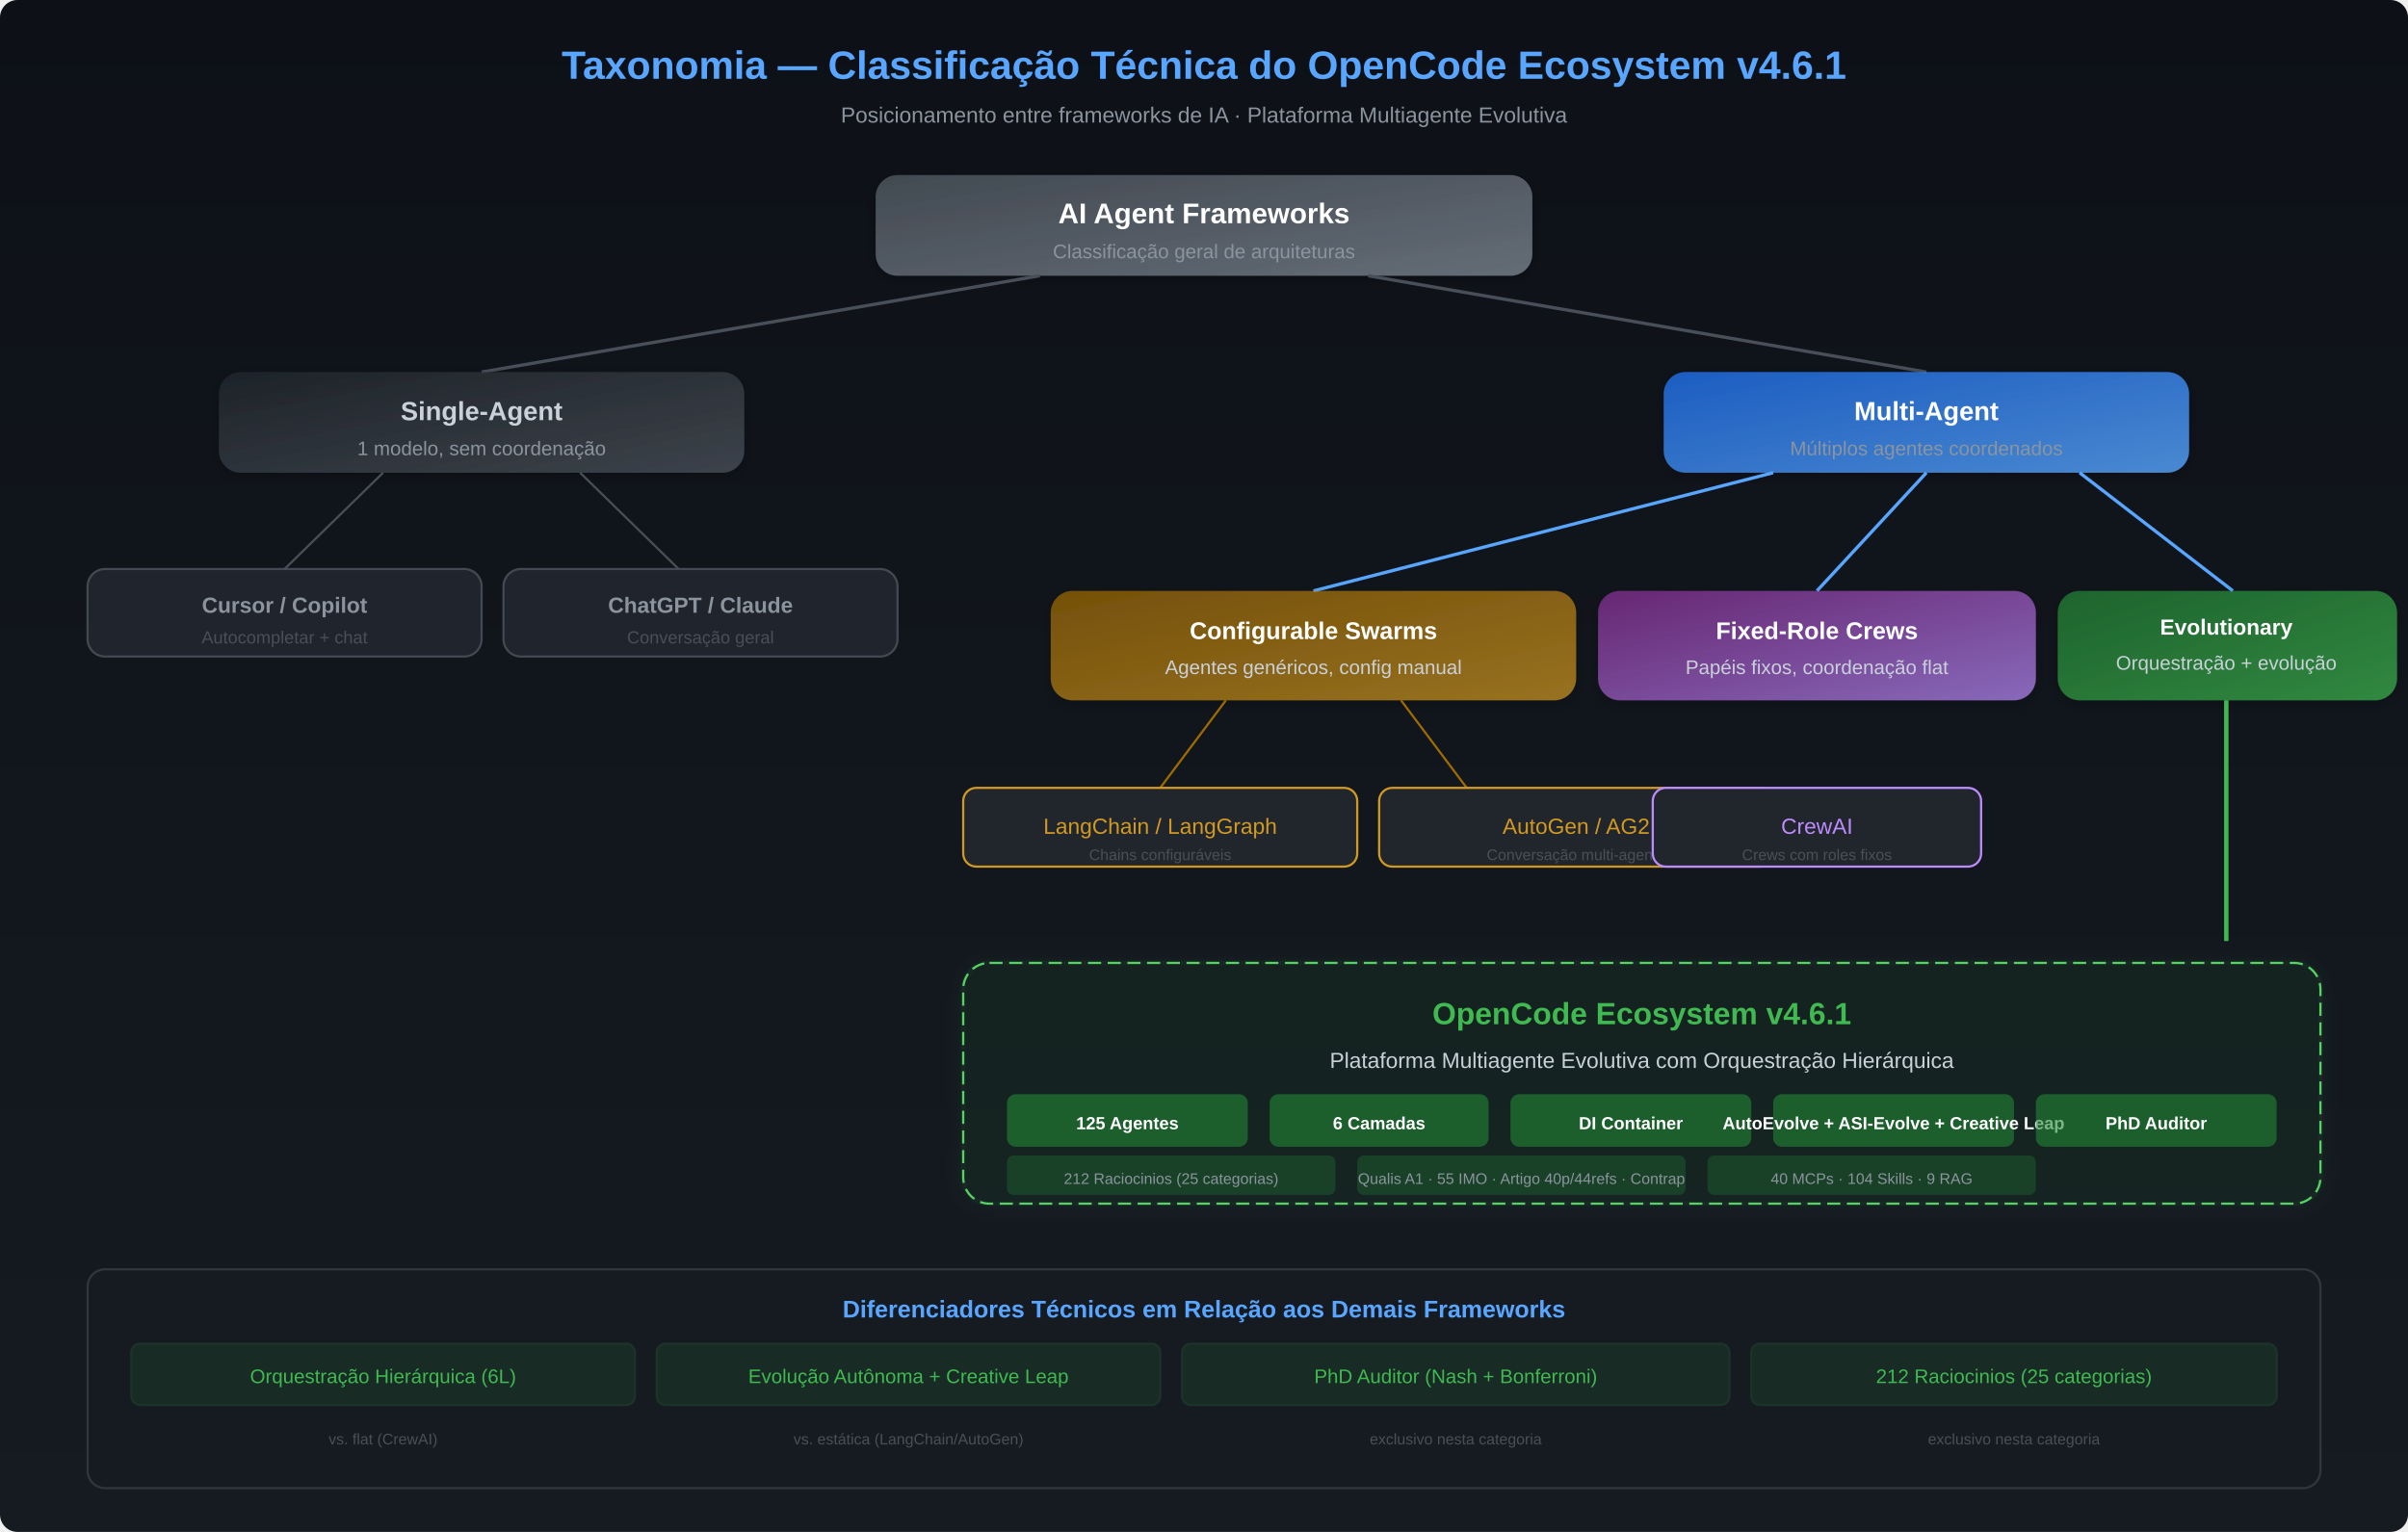
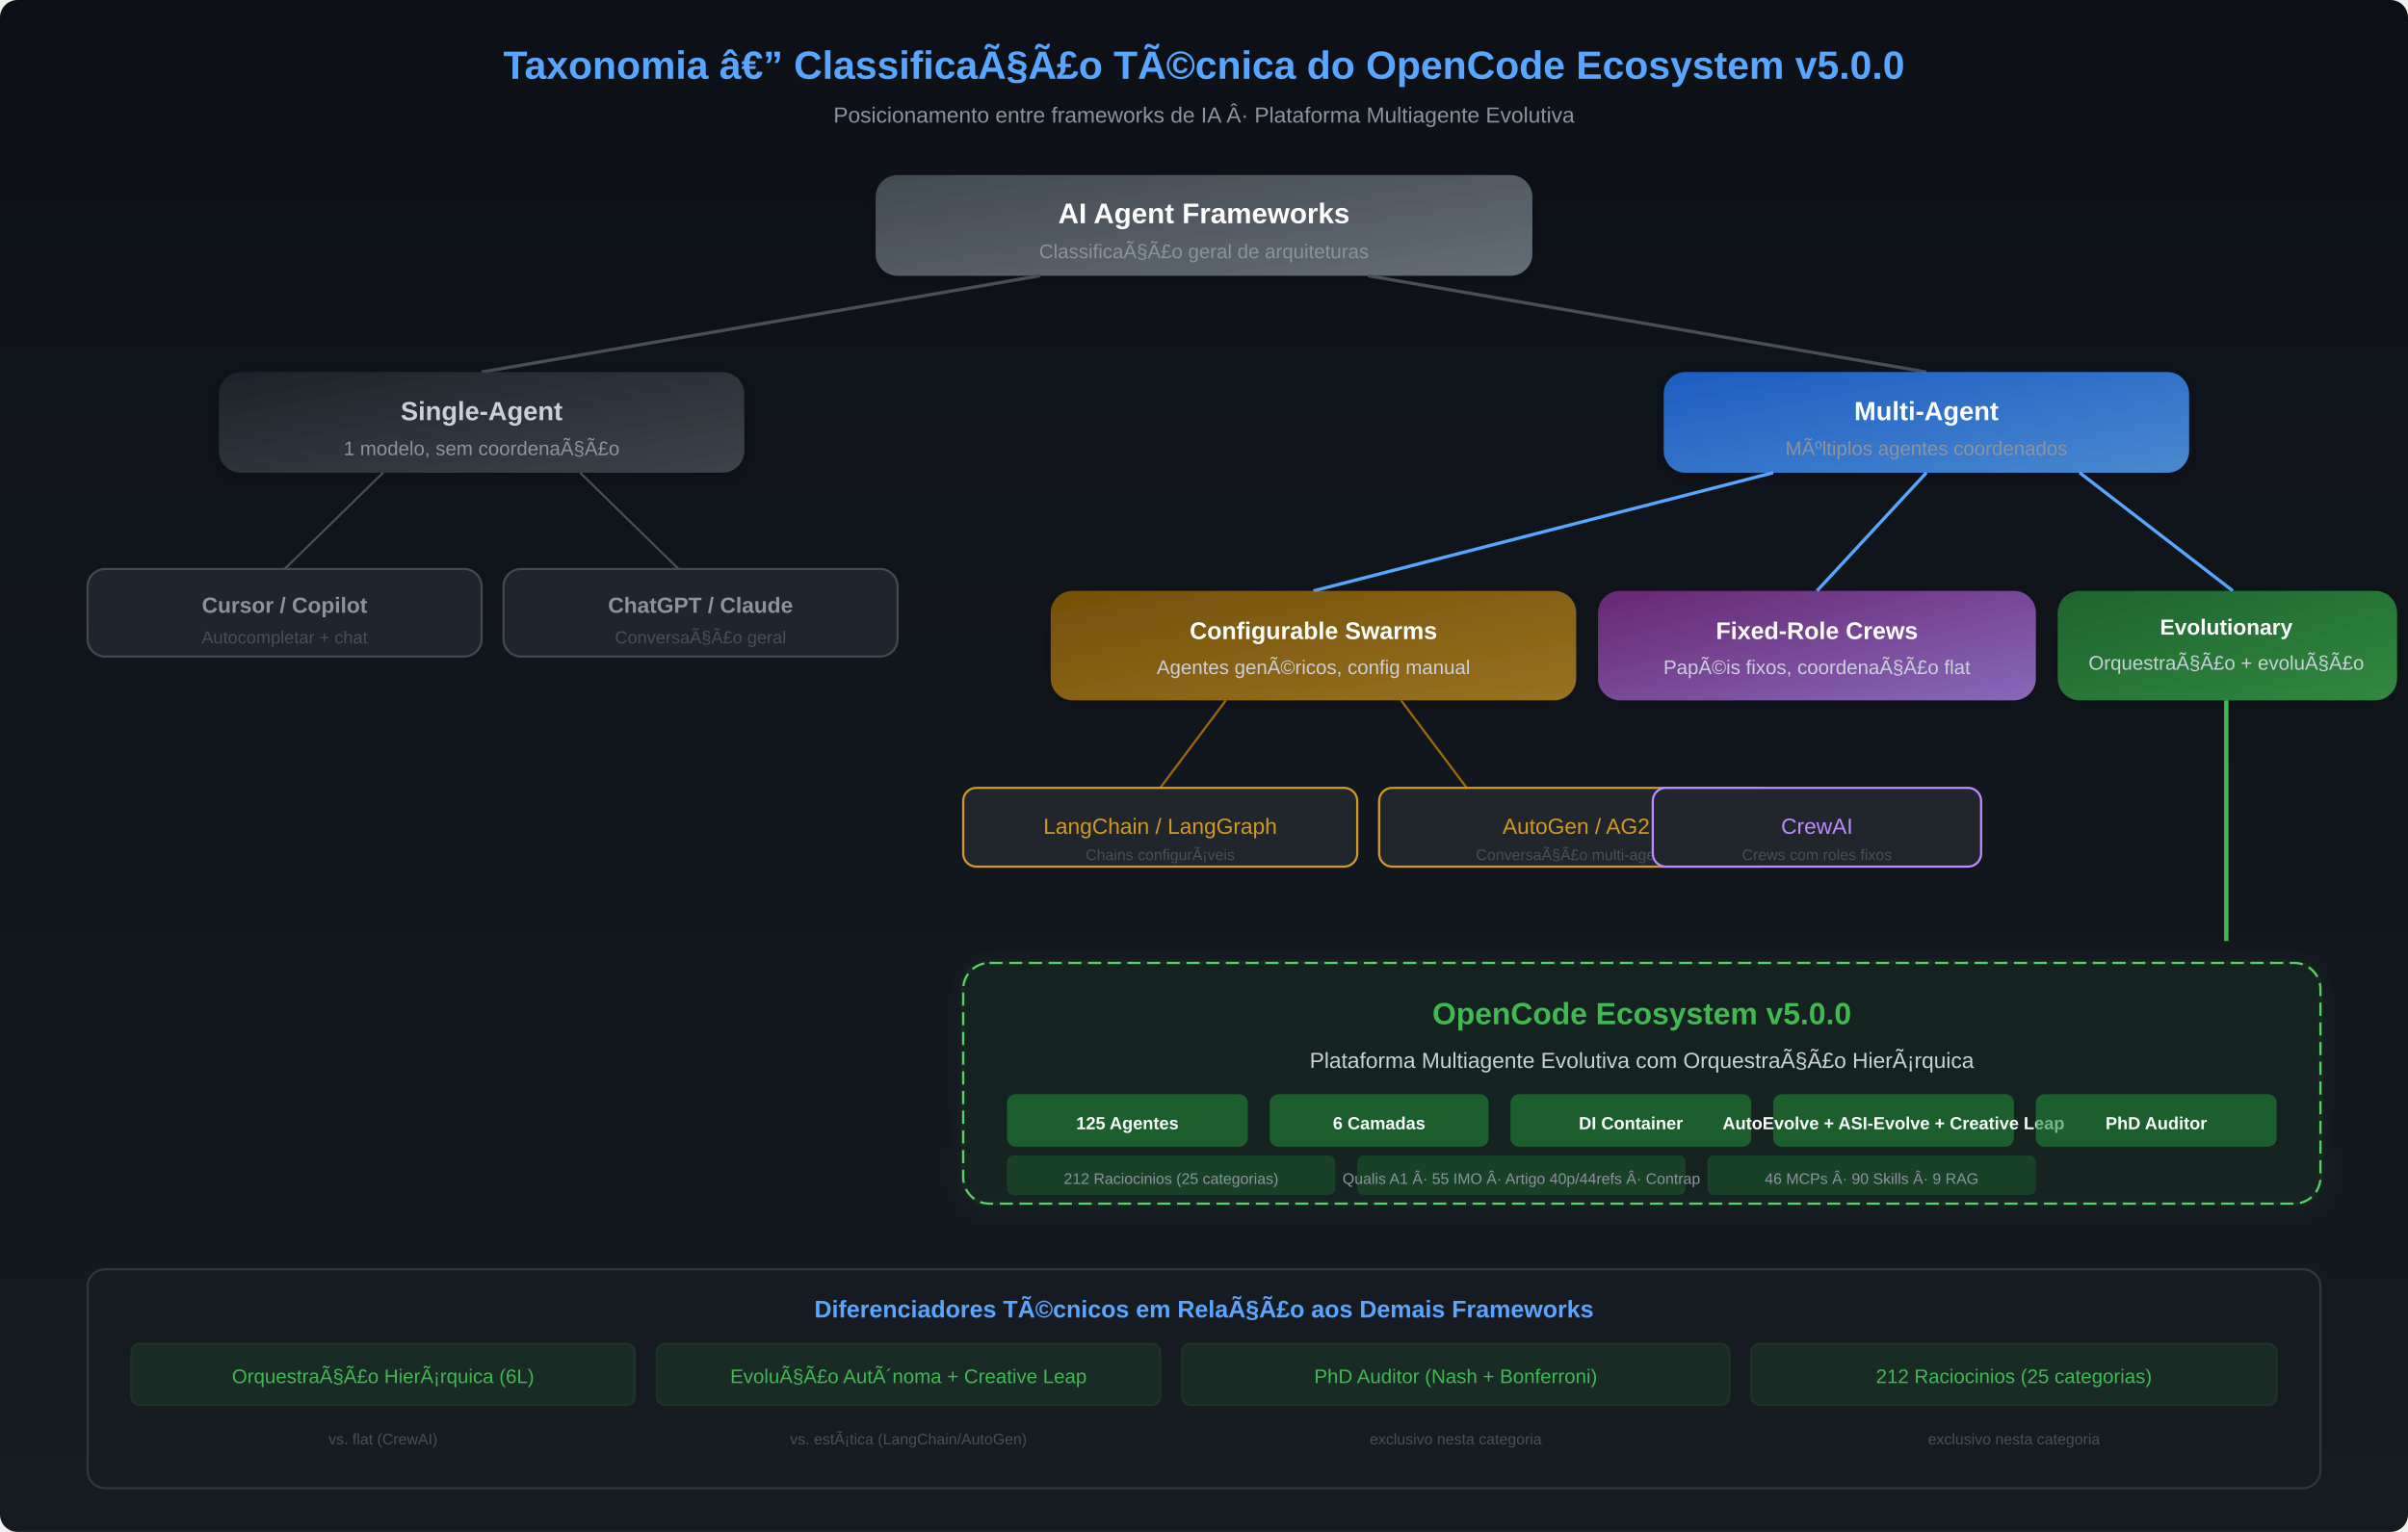
<svg xmlns="http://www.w3.org/2000/svg" viewBox="0 0 1100 700" font-family="Segoe UI, Arial, sans-serif">
  <defs>
    <linearGradient id="bg" x1="0" y1="0" x2="0" y2="1">
      <stop offset="0%" stop-color="#0d1117" />
      <stop offset="100%" stop-color="#161b22" />
    </linearGradient>
    <linearGradient id="root" x1="0" y1="0" x2="1" y2="1">
      <stop offset="0%" stop-color="#484f58" />
      <stop offset="100%" stop-color="#6e7681" />
    </linearGradient>
    <linearGradient id="single" x1="0" y1="0" x2="1" y2="1">
      <stop offset="0%" stop-color="#21262d" />
      <stop offset="100%" stop-color="#484f58" />
    </linearGradient>
    <linearGradient id="multi" x1="0" y1="0" x2="1" y2="1">
      <stop offset="0%" stop-color="#1f6feb" />
      <stop offset="100%" stop-color="#58a6ff" />
    </linearGradient>
    <linearGradient id="swarm" x1="0" y1="0" x2="1" y2="1">
      <stop offset="0%" stop-color="#9e6a03" />
      <stop offset="100%" stop-color="#d29922" />
    </linearGradient>
    <linearGradient id="crew" x1="0" y1="0" x2="1" y2="1">
      <stop offset="0%" stop-color="#8b2f97" />
      <stop offset="100%" stop-color="#bc8cff" />
    </linearGradient>
    <linearGradient id="evo" x1="0" y1="0" x2="1" y2="1">
      <stop offset="0%" stop-color="#238636" />
      <stop offset="100%" stop-color="#3fb950" />
    </linearGradient>
    <linearGradient id="highlight" x1="0" y1="0" x2="1" y2="1">
      <stop offset="0%" stop-color="#238636" />
      <stop offset="100%" stop-color="#56d364" />
    </linearGradient>
    <filter id="shadow">
      <feDropShadow dx="0" dy="2" stdDeviation="3" flood-opacity="0.3" />
    </filter>
    <filter id="glow">
      <feGaussianBlur stdDeviation="4" result="coloredBlur" />
      <feMerge>
        <feMergeNode in="coloredBlur" />
        <feMergeNode in="SourceGraphic" />
      </feMerge>
    </filter>
  </defs>
  <rect width="1100" height="700" fill="url(#bg)" rx="8" />
-   <text x="550" y="36" text-anchor="middle" fill="#58a6ff" font-size="18" font-weight="bold">Taxonomia — Classificação Técnica do OpenCode Ecosystem v4.6.1</text>
-   <text x="550" y="56" text-anchor="middle" fill="#8b949e" font-size="10">Posicionamento entre frameworks de IA · Plataforma Multiagente Evolutiva</text>
+   <text x="550" y="36" text-anchor="middle" fill="#58a6ff" font-size="18" font-weight="bold">Taxonomia â€” ClassificaÃ§Ã£o TÃ©cnica do OpenCode Ecosystem v5.0.0</text>
+   <text x="550" y="56" text-anchor="middle" fill="#8b949e" font-size="10">Posicionamento entre frameworks de IA Â· Plataforma Multiagente Evolutiva</text>
  <rect x="400" y="80" width="300" height="46" rx="10" fill="url(#root)" opacity="0.9" filter="url(#shadow)" />
  <text x="550" y="102" text-anchor="middle" fill="#fff" font-size="13" font-weight="bold">AI Agent Frameworks</text>
-   <text x="550" y="118" text-anchor="middle" fill="#8b949e" font-size="9">Classificação geral de arquiteturas</text>
+   <text x="550" y="118" text-anchor="middle" fill="#8b949e" font-size="9">ClassificaÃ§Ã£o geral de arquiteturas</text>
  <line x1="475" y1="126" x2="220" y2="170" stroke="#484f58" stroke-width="1.5" />
  <line x1="625" y1="126" x2="880" y2="170" stroke="#484f58" stroke-width="1.5" />
  <rect x="100" y="170" width="240" height="46" rx="10" fill="url(#single)" opacity="0.8" filter="url(#shadow)" />
  <text x="220" y="192" text-anchor="middle" fill="#c9d1d9" font-size="12" font-weight="bold">Single-Agent</text>
-   <text x="220" y="208" text-anchor="middle" fill="#8b949e" font-size="9">1 modelo, sem coordenação</text>
+   <text x="220" y="208" text-anchor="middle" fill="#8b949e" font-size="9">1 modelo, sem coordenaÃ§Ã£o</text>
  <rect x="760" y="170" width="240" height="46" rx="10" fill="url(#multi)" opacity="0.8" filter="url(#shadow)" />
  <text x="880" y="192" text-anchor="middle" fill="#fff" font-size="12" font-weight="bold">Multi-Agent</text>
-   <text x="880" y="208" text-anchor="middle" fill="#8b949e" font-size="9">Múltiplos agentes coordenados</text>
+   <text x="880" y="208" text-anchor="middle" fill="#8b949e" font-size="9">MÃºltiplos agentes coordenados</text>
  <line x1="175" y1="216" x2="130" y2="260" stroke="#484f58" stroke-width="1" />
  <line x1="265" y1="216" x2="310" y2="260" stroke="#484f58" stroke-width="1" />
  <rect x="40" y="260" width="180" height="40" rx="8" fill="#21262d" opacity="0.9" stroke="#484f58" stroke-width="1" />
  <text x="130" y="280" text-anchor="middle" fill="#8b949e" font-size="10" font-weight="bold">Cursor / Copilot</text>
  <text x="130" y="294" text-anchor="middle" fill="#484f58" font-size="8">Autocompletar + chat</text>
  <rect x="230" y="260" width="180" height="40" rx="8" fill="#21262d" opacity="0.9" stroke="#484f58" stroke-width="1" />
  <text x="320" y="280" text-anchor="middle" fill="#8b949e" font-size="10" font-weight="bold">ChatGPT / Claude</text>
-   <text x="320" y="294" text-anchor="middle" fill="#484f58" font-size="8">Conversação geral</text>
+   <text x="320" y="294" text-anchor="middle" fill="#484f58" font-size="8">ConversaÃ§Ã£o geral</text>
  <line x1="810" y1="216" x2="600" y2="270" stroke="#58a6ff" stroke-width="1.5" />
  <line x1="880" y1="216" x2="830" y2="270" stroke="#58a6ff" stroke-width="1.5" />
  <line x1="950" y1="216" x2="1020" y2="270" stroke="#58a6ff" stroke-width="1.5" />
  <rect x="480" y="270" width="240" height="50" rx="10" fill="url(#swarm)" opacity="0.7" filter="url(#shadow)" />
  <text x="600" y="292" text-anchor="middle" fill="#fff" font-size="11" font-weight="bold">Configurable Swarms</text>
-   <text x="600" y="308" text-anchor="middle" fill="#c9d1d9" font-size="9">Agentes genéricos, config manual</text>
+   <text x="600" y="308" text-anchor="middle" fill="#c9d1d9" font-size="9">Agentes genÃ©ricos, config manual</text>
  <rect x="730" y="270" width="200" height="50" rx="10" fill="url(#crew)" opacity="0.7" filter="url(#shadow)" />
  <text x="830" y="292" text-anchor="middle" fill="#fff" font-size="11" font-weight="bold">Fixed-Role Crews</text>
-   <text x="830" y="308" text-anchor="middle" fill="#c9d1d9" font-size="9">Papéis fixos, coordenação flat</text>
+   <text x="830" y="308" text-anchor="middle" fill="#c9d1d9" font-size="9">PapÃ©is fixos, coordenaÃ§Ã£o flat</text>
  <rect x="940" y="270" width="155" height="50" rx="10" fill="url(#evo)" opacity="0.7" filter="url(#shadow)" />
  <text x="1017" y="290" text-anchor="middle" fill="#fff" font-size="10" font-weight="bold">Evolutionary</text>
-   <text x="1017" y="306" text-anchor="middle" fill="#c9d1d9" font-size="9">Orquestração + evolução</text>
+   <text x="1017" y="306" text-anchor="middle" fill="#c9d1d9" font-size="9">OrquestraÃ§Ã£o + evoluÃ§Ã£o</text>
  <line x1="560" y1="320" x2="530" y2="360" stroke="#9e6a03" stroke-width="1" />
  <line x1="640" y1="320" x2="670" y2="360" stroke="#9e6a03" stroke-width="1" />
  <rect x="440" y="360" width="180" height="36" rx="6" fill="#21262d" stroke="#d29922" stroke-width="1" />
  <text x="530" y="381" text-anchor="middle" fill="#d29922" font-size="10">LangChain / LangGraph</text>
-   <text x="530" y="393" text-anchor="middle" fill="#484f58" font-size="7">Chains configuráveis</text>
+   <text x="530" y="393" text-anchor="middle" fill="#484f58" font-size="7">Chains configurÃ¡veis</text>
  <rect x="630" y="360" width="180" height="36" rx="6" fill="#21262d" stroke="#d29922" stroke-width="1" />
  <text x="720" y="381" text-anchor="middle" fill="#d29922" font-size="10">AutoGen / AG2</text>
-   <text x="720" y="393" text-anchor="middle" fill="#484f58" font-size="7">Conversação multi-agente</text>
+   <text x="720" y="393" text-anchor="middle" fill="#484f58" font-size="7">ConversaÃ§Ã£o multi-agente</text>
  <rect x="755" y="360" width="150" height="36" rx="6" fill="#21262d" stroke="#bc8cff" stroke-width="1" />
  <text x="830" y="381" text-anchor="middle" fill="#bc8cff" font-size="10">CrewAI</text>
  <text x="830" y="393" text-anchor="middle" fill="#484f58" font-size="7">Crews com roles fixos</text>
  <line x1="1017" y1="320" x2="1017" y2="430" stroke="#3fb950" stroke-width="2" />
  <rect x="440" y="440" width="620" height="110" rx="12" fill="#238636" opacity="0.1" stroke="#3fb950" stroke-width="2" filter="url(#glow)" />
  <rect x="440" y="440" width="620" height="110" rx="12" fill="none" stroke="#56d364" stroke-width="1" stroke-dasharray="6,3" />
-   <text x="750" y="468" text-anchor="middle" fill="#3fb950" font-size="14" font-weight="bold">OpenCode Ecosystem v4.6.1</text>
-   <text x="750" y="488" text-anchor="middle" fill="#c9d1d9" font-size="10">Plataforma Multiagente Evolutiva com Orquestração Hierárquica</text>
+   <text x="750" y="468" text-anchor="middle" fill="#3fb950" font-size="14" font-weight="bold">OpenCode Ecosystem v5.0.0</text>
+   <text x="750" y="488" text-anchor="middle" fill="#c9d1d9" font-size="10">Plataforma Multiagente Evolutiva com OrquestraÃ§Ã£o HierÃ¡rquica</text>
  <rect x="460" y="500" width="110" height="24" rx="4" fill="#238636" opacity="0.6" />
  <text x="515" y="516" text-anchor="middle" fill="#fff" font-size="8" font-weight="bold">125 Agentes</text>
  <rect x="580" y="500" width="100" height="24" rx="4" fill="#238636" opacity="0.6" />
  <text x="630" y="516" text-anchor="middle" fill="#fff" font-size="8" font-weight="bold">6 Camadas</text>
  <rect x="690" y="500" width="110" height="24" rx="4" fill="#238636" opacity="0.6" />
  <text x="745" y="516" text-anchor="middle" fill="#fff" font-size="8" font-weight="bold">DI Container</text>
  <rect x="810" y="500" width="110" height="24" rx="4" fill="#238636" opacity="0.6" />
  <text x="865" y="516" text-anchor="middle" fill="#fff" font-size="8" font-weight="bold">AutoEvolve + ASI-Evolve + Creative Leap</text>
  <rect x="930" y="500" width="110" height="24" rx="4" fill="#238636" opacity="0.6" />
  <text x="985" y="516" text-anchor="middle" fill="#fff" font-size="8" font-weight="bold">PhD Auditor</text>
  <rect x="460" y="528" width="150" height="18" rx="3" fill="#238636" opacity="0.3" />
  <text x="535" y="541" text-anchor="middle" fill="#8b949e" font-size="7">212 Raciocinios (25 categorias)</text>
  <rect x="620" y="528" width="150" height="18" rx="3" fill="#238636" opacity="0.3" />
-   <text x="695" y="541" text-anchor="middle" fill="#8b949e" font-size="7">Qualis A1 · 55 IMO · Artigo 40p/44refs · Contrap</text>
+   <text x="695" y="541" text-anchor="middle" fill="#8b949e" font-size="7">Qualis A1 Â· 55 IMO Â· Artigo 40p/44refs Â· Contrap</text>
  <rect x="780" y="528" width="150" height="18" rx="3" fill="#238636" opacity="0.3" />
-   <text x="855" y="541" text-anchor="middle" fill="#8b949e" font-size="7">40 MCPs · 104 Skills · 9 RAG</text>
+   <text x="855" y="541" text-anchor="middle" fill="#8b949e" font-size="7">46 MCPs Â· 90 Skills Â· 9 RAG</text>
  <rect x="40" y="580" width="1020" height="100" rx="8" fill="#161b22" stroke="#30363d" stroke-width="1" />
-   <text x="550" y="602" text-anchor="middle" fill="#58a6ff" font-size="11" font-weight="bold">Diferenciadores Técnicos em Relação aos Demais Frameworks</text>
+   <text x="550" y="602" text-anchor="middle" fill="#58a6ff" font-size="11" font-weight="bold">Diferenciadores TÃ©cnicos em RelaÃ§Ã£o aos Demais Frameworks</text>
  <rect x="60" y="614" width="230" height="28" rx="4" fill="#238636" opacity="0.15" stroke="#3fb950" stroke-width="1" />
-   <text x="175" y="632" text-anchor="middle" fill="#3fb950" font-size="9">Orquestração Hierárquica (6L)</text>
+   <text x="175" y="632" text-anchor="middle" fill="#3fb950" font-size="9">OrquestraÃ§Ã£o HierÃ¡rquica (6L)</text>
  <rect x="300" y="614" width="230" height="28" rx="4" fill="#238636" opacity="0.15" stroke="#3fb950" stroke-width="1" />
-   <text x="415" y="632" text-anchor="middle" fill="#3fb950" font-size="9">Evolução Autônoma + Creative Leap</text>
+   <text x="415" y="632" text-anchor="middle" fill="#3fb950" font-size="9">EvoluÃ§Ã£o AutÃ´noma + Creative Leap</text>
  <rect x="540" y="614" width="250" height="28" rx="4" fill="#238636" opacity="0.15" stroke="#3fb950" stroke-width="1" />
  <text x="665" y="632" text-anchor="middle" fill="#3fb950" font-size="9">PhD Auditor (Nash + Bonferroni)</text>
  <rect x="800" y="614" width="240" height="28" rx="4" fill="#238636" opacity="0.15" stroke="#3fb950" stroke-width="1" />
  <text x="920" y="632" text-anchor="middle" fill="#3fb950" font-size="9">212 Raciocinios (25 categorias)</text>
  <text x="175" y="660" text-anchor="middle" fill="#484f58" font-size="7">vs. flat (CrewAI)</text>
-   <text x="415" y="660" text-anchor="middle" fill="#484f58" font-size="7">vs. estática (LangChain/AutoGen)</text>
+   <text x="415" y="660" text-anchor="middle" fill="#484f58" font-size="7">vs. estÃ¡tica (LangChain/AutoGen)</text>
  <text x="665" y="660" text-anchor="middle" fill="#484f58" font-size="7">exclusivo nesta categoria</text>
  <text x="920" y="660" text-anchor="middle" fill="#484f58" font-size="7">exclusivo nesta categoria</text>
</svg>
